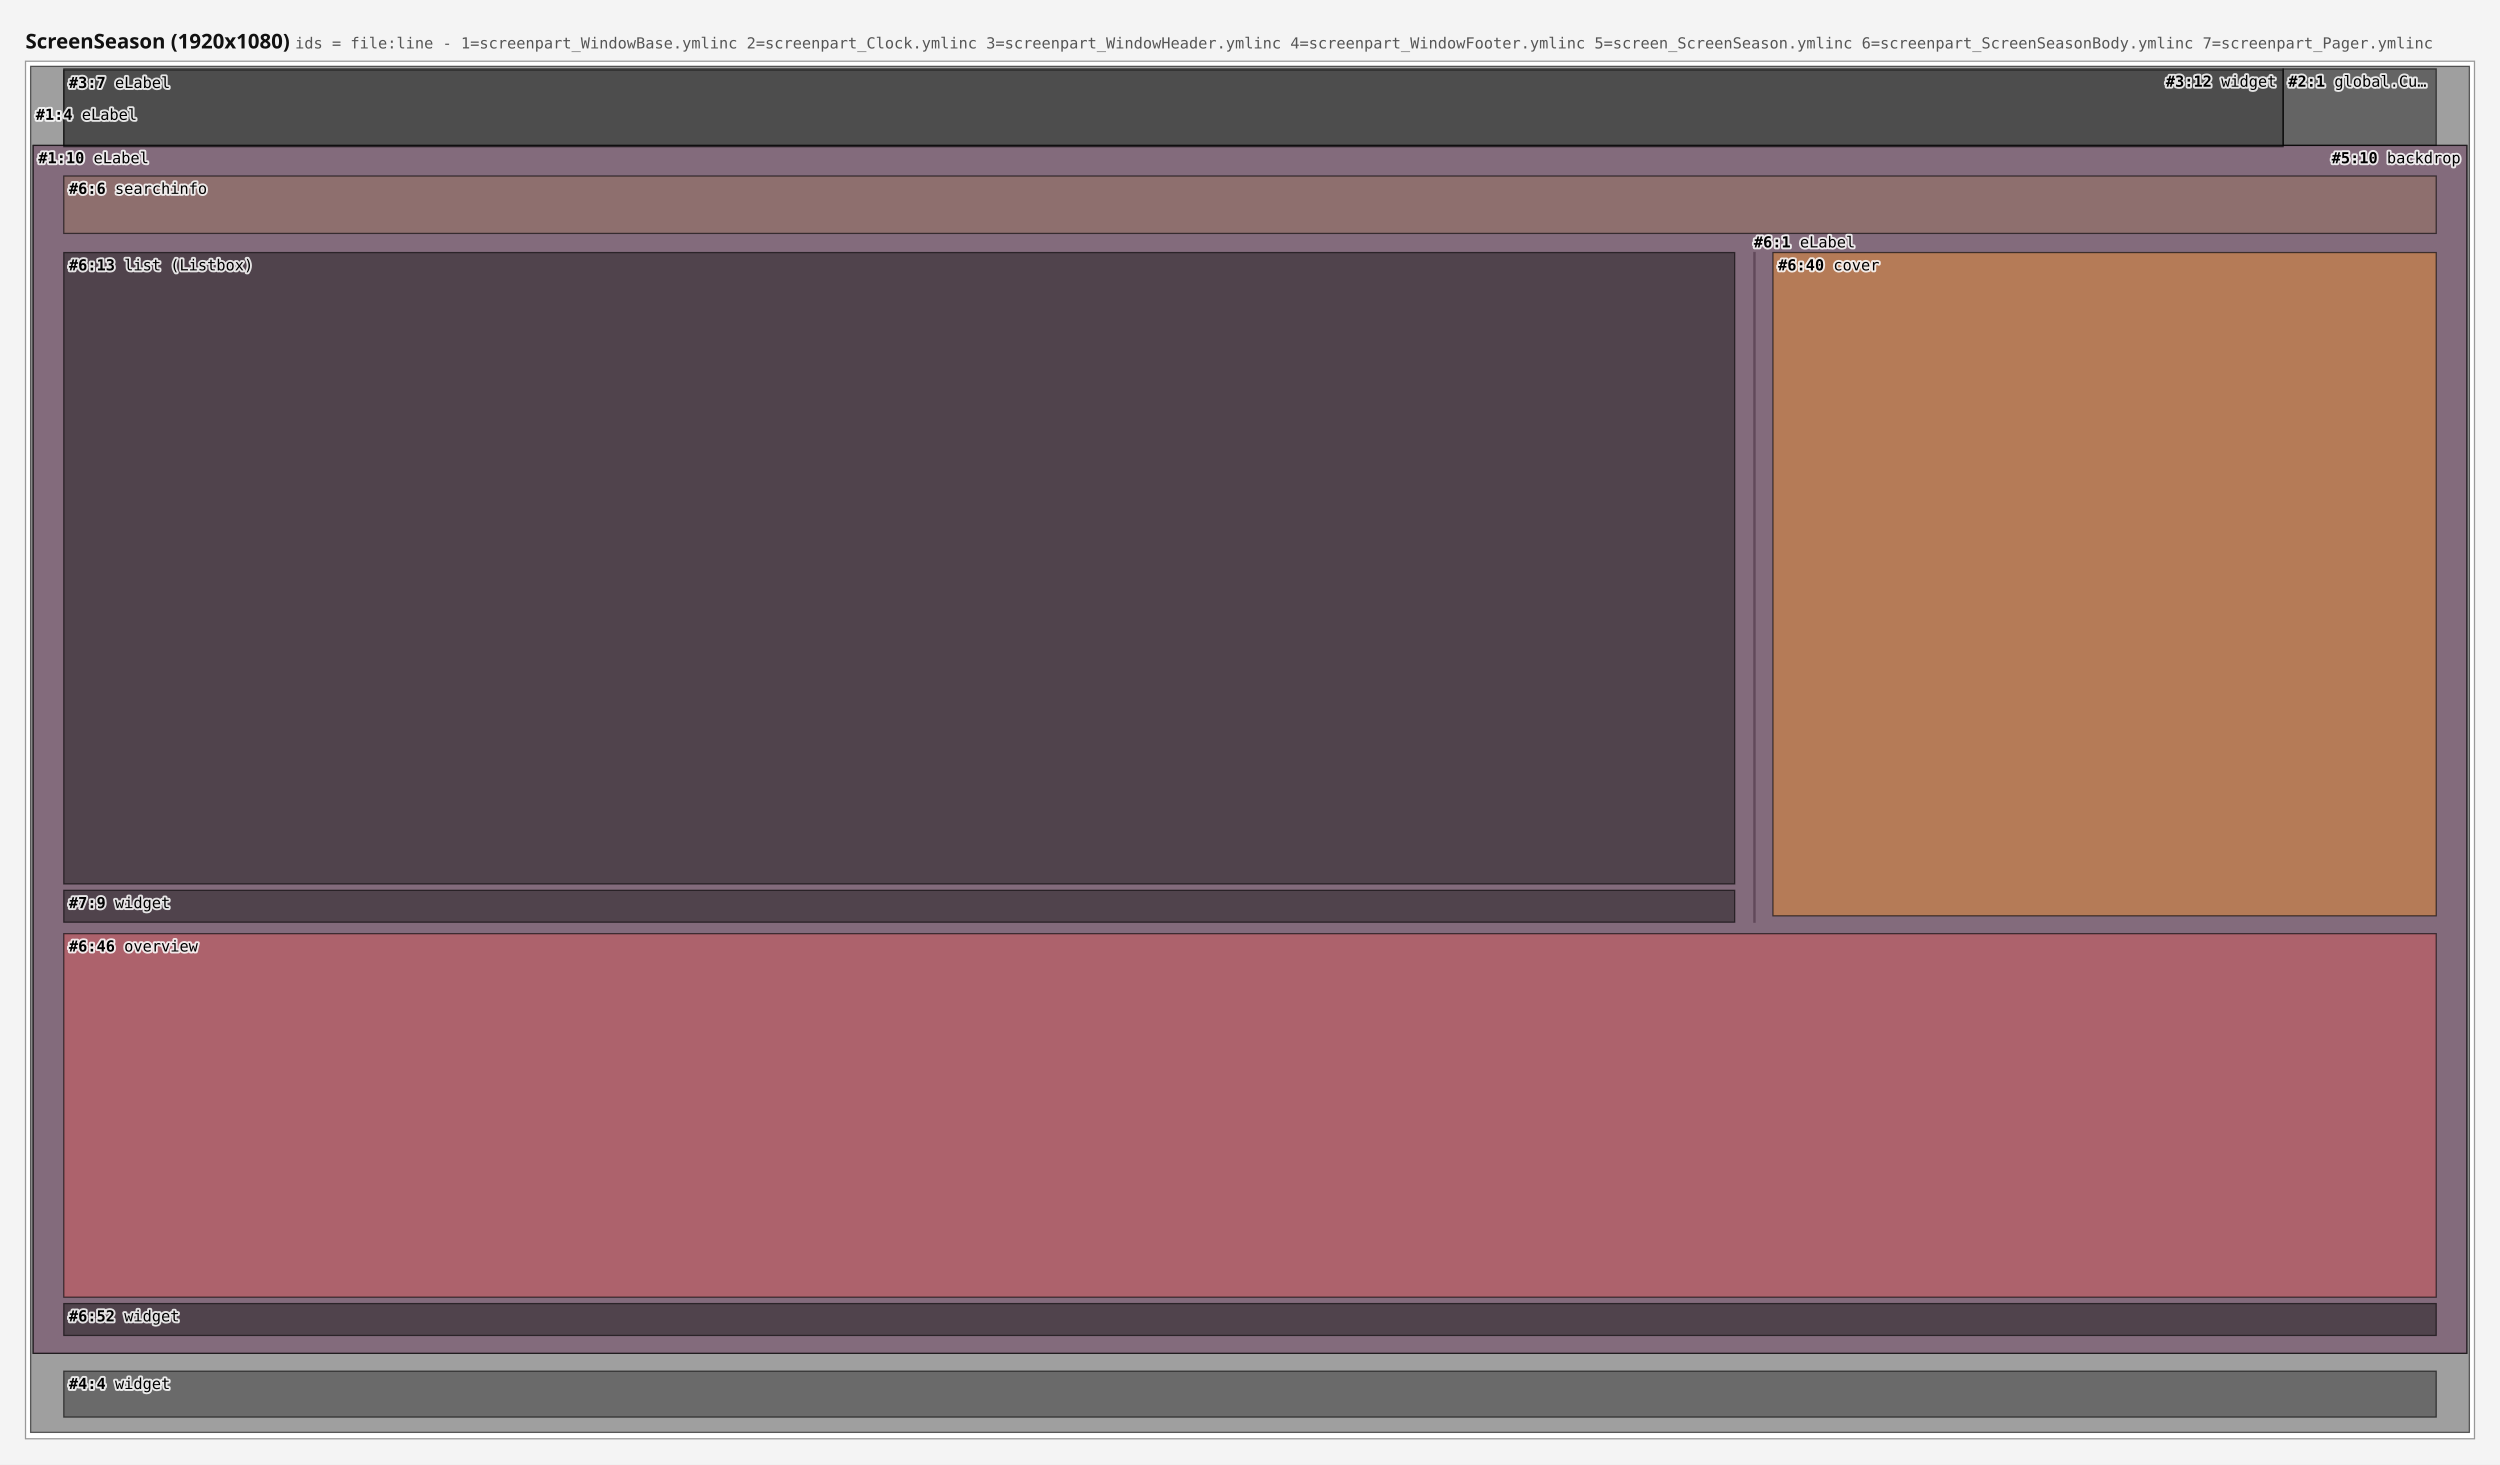
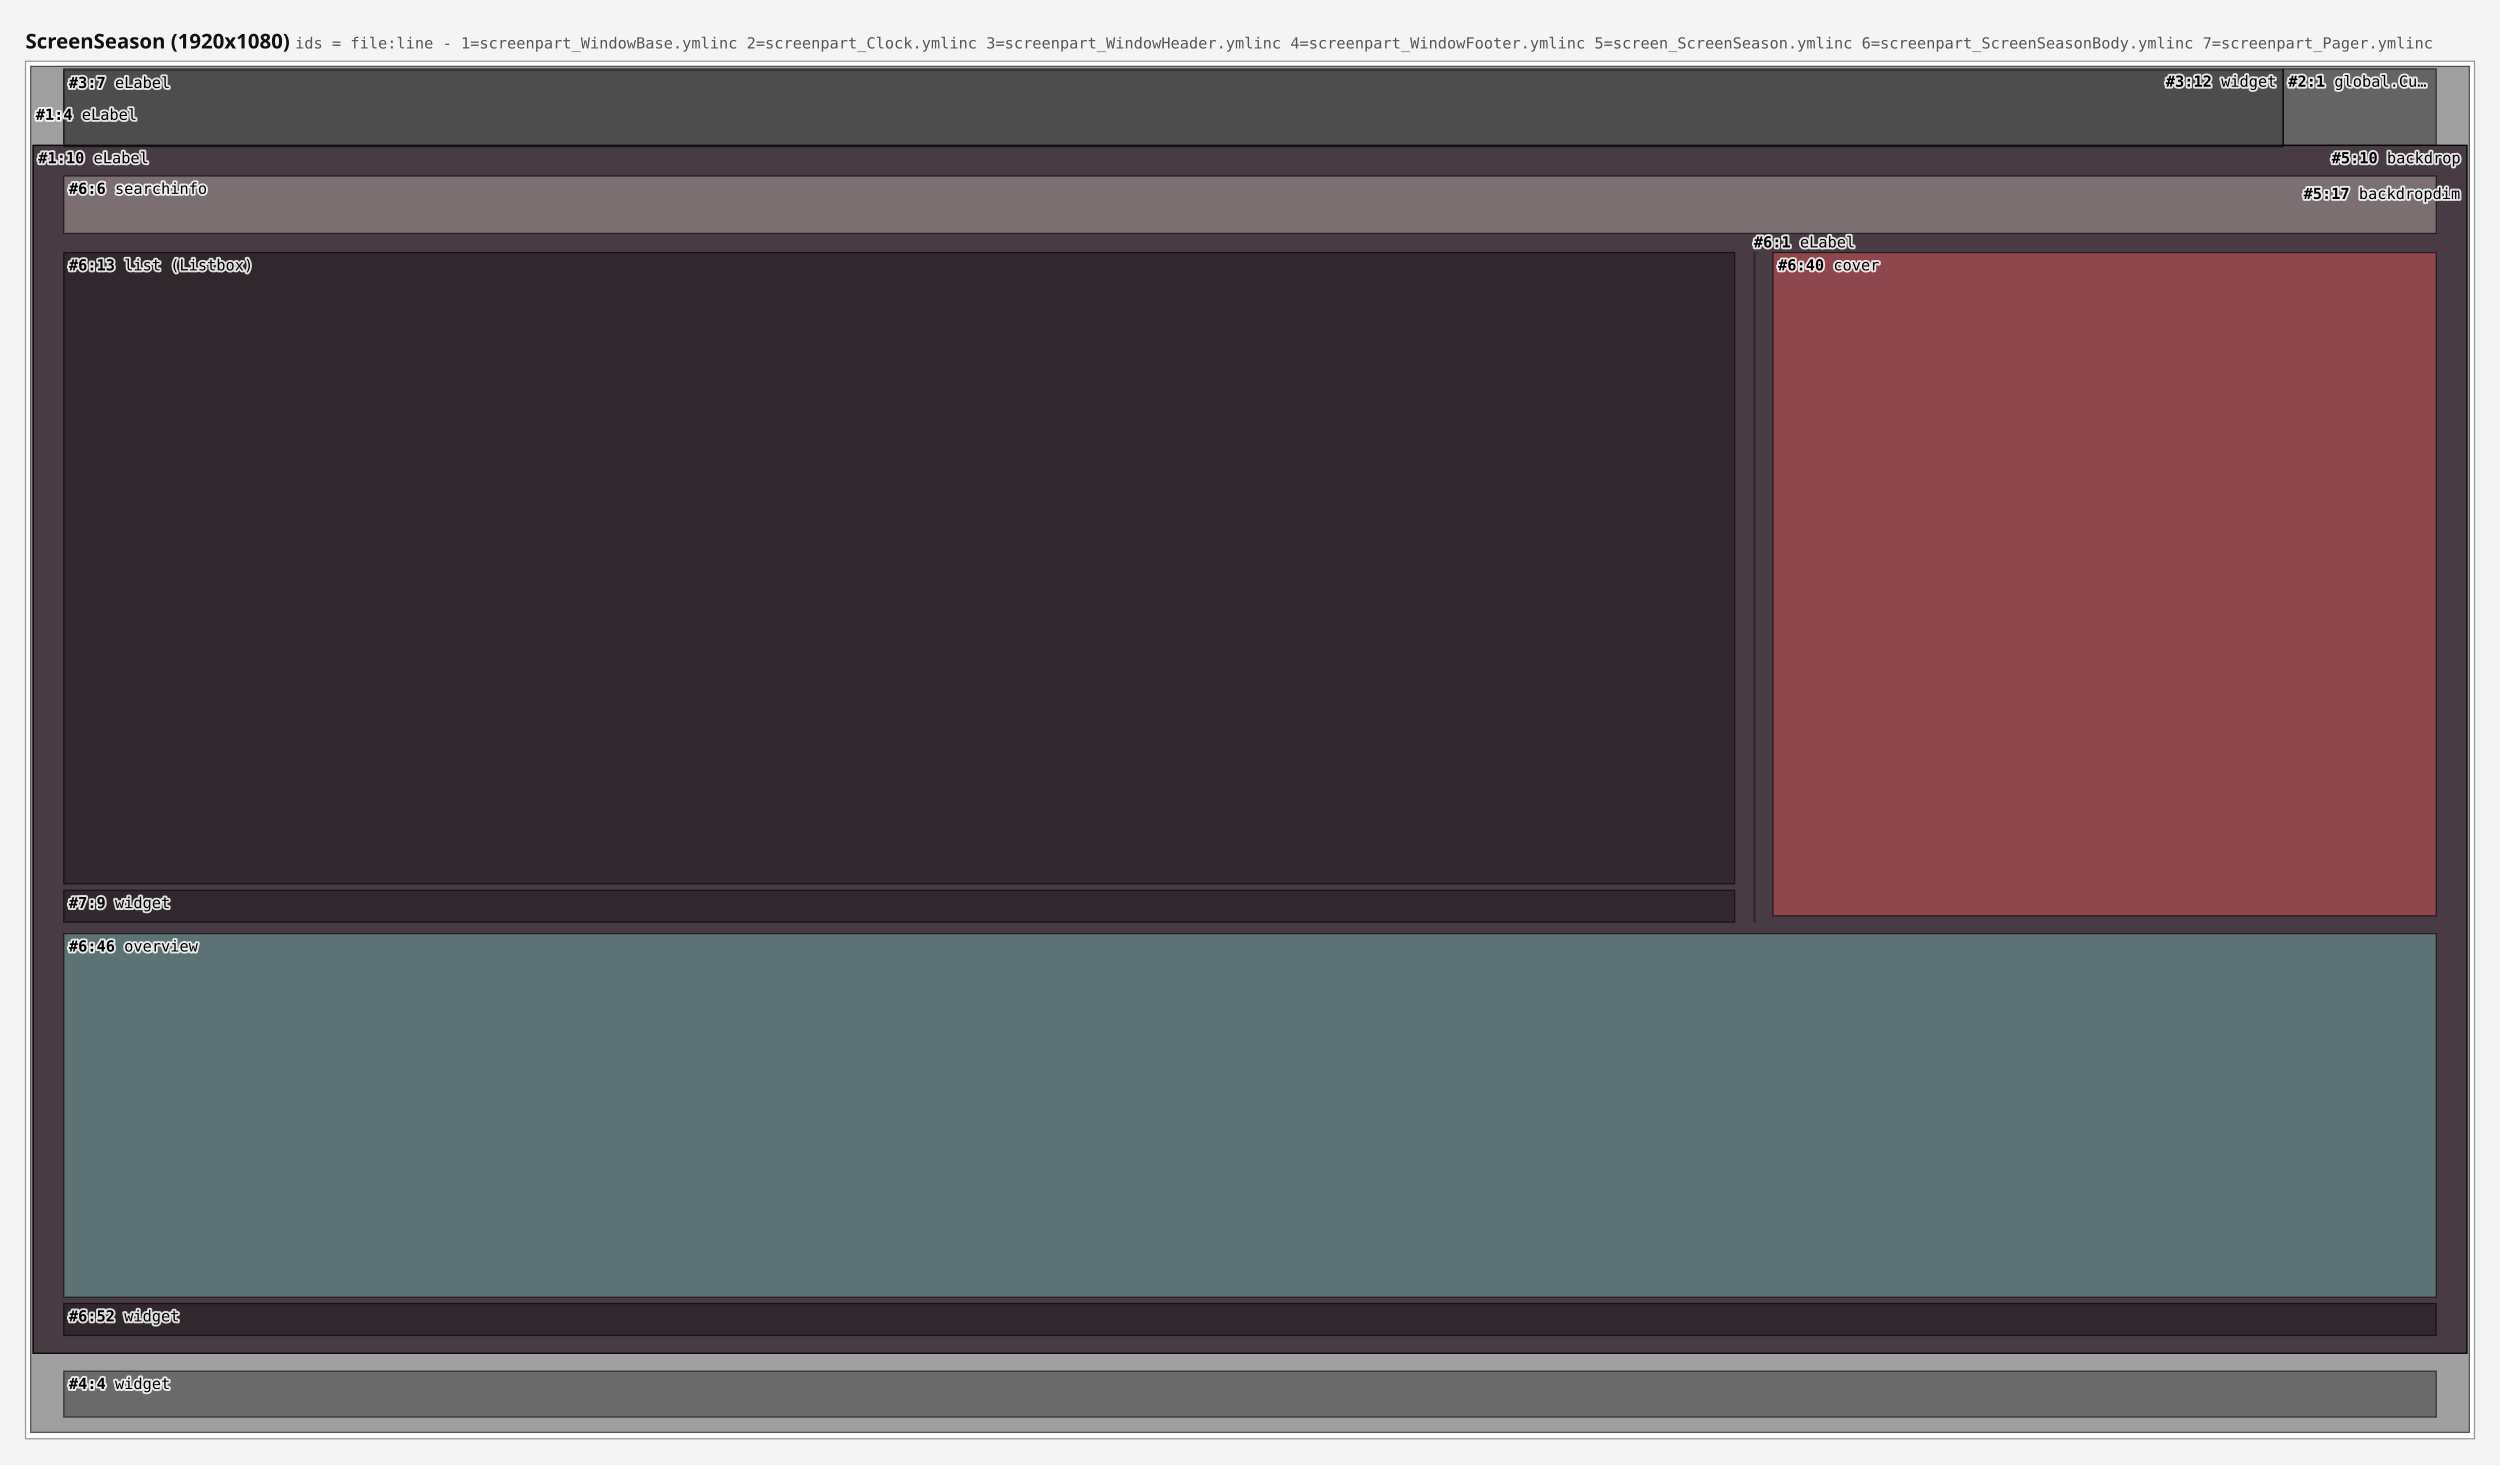
<svg xmlns="http://www.w3.org/2000/svg" width="1960" height="1148" viewBox="0 0 1960 1148">
  <rect x="0" y="0" width="1960" height="1148" fill="#f4f4f4" />
  <text x="20" y="38" font-family="sans-serif" font-size="16" font-weight="bold" fill="#111111">ScreenSeason (1920x1080) <tspan font-family="monospace" font-size="12" font-weight="normal" fill="#555555">ids = file:line - 1=screenpart_WindowBase.ymlinc  2=screenpart_Clock.ymlinc  3=screenpart_WindowHeader.ymlinc  4=screenpart_WindowFooter.ymlinc  5=screen_ScreenSeason.ymlinc  6=screenpart_ScreenSeasonBody.ymlinc  7=screenpart_Pager.ymlinc</tspan>
  </text>
  <g data-screen="0" transform="translate(20,48)">
    <rect x="0" y="0" width="1920" height="1080" fill="#ffffff" stroke="#999999" stroke-width="1" />
    <rect data-ref="0:0" data-src="screenpart_WindowBase.ymlinc:4" x="4" y="4" width="1912" height="1071" fill="#2c2c2c" fill-opacity="0.45" stroke="#000000" stroke-opacity="0.6" stroke-width="1" />
    <rect data-ref="0:1" data-src="screenpart_WindowBase.ymlinc:10" x="6" y="66" width="1908" height="947" fill="#121212" fill-opacity="0.45" stroke="#000000" stroke-opacity="0.6" stroke-width="1" />
-     <rect data-ref="0:7" data-src="screenpart_ScreenSeasonBody.ymlinc:1" x="1355" y="150" width="1" height="525" fill="#424242" fill-opacity="0.45" stroke="#000000" stroke-opacity="0.6" stroke-width="1" />
+     <rect data-ref="0:8" data-src="screenpart_ScreenSeasonBody.ymlinc:1" x="1355" y="150" width="1" height="525" fill="#424242" fill-opacity="0.45" stroke="#000000" stroke-opacity="0.6" stroke-width="1" />
    <rect data-ref="0:6" data-src="screen_ScreenSeason.ymlinc:10" x="6" y="66" width="1908" height="947" fill="#b07aa1" fill-opacity="0.45" stroke="#000000" stroke-opacity="0.6" stroke-width="1" />
-     <rect data-ref="0:8" data-src="screenpart_ScreenSeasonBody.ymlinc:6" x="30" y="90" width="1860" height="45" fill="#9c755f" fill-opacity="0.45" stroke="#000000" stroke-opacity="0.6" stroke-width="1" />
-     <rect data-ref="0:9" data-src="screenpart_ScreenSeasonBody.ymlinc:13" x="30" y="150" width="1310" height="495" fill="#121212" fill-opacity="0.45" stroke="#000000" stroke-opacity="0.6" stroke-width="1" />
-     <rect data-ref="0:10" data-src="screenpart_Pager.ymlinc:9" x="30" y="650" width="1310" height="25" fill="#121212" fill-opacity="0.45" stroke="#000000" stroke-opacity="0.6" stroke-width="1" />
-     <rect data-ref="0:11" data-src="screenpart_ScreenSeasonBody.ymlinc:40" x="1370" y="150" width="520" height="520" fill="#f28e2b" fill-opacity="0.45" stroke="#000000" stroke-opacity="0.6" stroke-width="1" />
-     <rect data-ref="0:12" data-src="screenpart_ScreenSeasonBody.ymlinc:46" x="30" y="684" width="1860" height="285" fill="#e15759" fill-opacity="0.45" stroke="#000000" stroke-opacity="0.6" stroke-width="1" />
-     <rect data-ref="0:13" data-src="screenpart_ScreenSeasonBody.ymlinc:52" x="30" y="974" width="1860" height="25" fill="#121212" fill-opacity="0.45" stroke="#000000" stroke-opacity="0.6" stroke-width="1" />
+     <rect data-ref="0:7" data-src="screen_ScreenSeason.ymlinc:17" x="6" y="66" width="1908" height="947" fill="#000000" fill-opacity="0.45" stroke="#000000" stroke-opacity="0.6" stroke-width="1" />
+     <rect data-ref="0:9" data-src="screenpart_ScreenSeasonBody.ymlinc:6" x="30" y="90" width="1860" height="45" fill="#bab0ac" fill-opacity="0.45" stroke="#000000" stroke-opacity="0.6" stroke-width="1" />
+     <rect data-ref="0:10" data-src="screenpart_ScreenSeasonBody.ymlinc:13" x="30" y="150" width="1310" height="495" fill="#121212" fill-opacity="0.45" stroke="#000000" stroke-opacity="0.6" stroke-width="1" />
+     <rect data-ref="0:11" data-src="screenpart_Pager.ymlinc:9" x="30" y="650" width="1310" height="25" fill="#121212" fill-opacity="0.45" stroke="#000000" stroke-opacity="0.6" stroke-width="1" />
+     <rect data-ref="0:12" data-src="screenpart_ScreenSeasonBody.ymlinc:40" x="1370" y="150" width="520" height="520" fill="#e15759" fill-opacity="0.45" stroke="#000000" stroke-opacity="0.6" stroke-width="1" />
+     <rect data-ref="0:13" data-src="screenpart_ScreenSeasonBody.ymlinc:46" x="30" y="684" width="1860" height="285" fill="#76b7b2" fill-opacity="0.45" stroke="#000000" stroke-opacity="0.6" stroke-width="1" />
+     <rect data-ref="0:14" data-src="screenpart_ScreenSeasonBody.ymlinc:52" x="30" y="974" width="1860" height="25" fill="#121212" fill-opacity="0.45" stroke="#000000" stroke-opacity="0.6" stroke-width="1" />
    <rect data-ref="0:5" data-src="screenpart_WindowFooter.ymlinc:4" x="30" y="1027" width="1860" height="36" fill="#2c2c2c" fill-opacity="0.45" stroke="#000000" stroke-opacity="0.6" stroke-width="1" />
    <rect data-ref="0:3" data-src="screenpart_WindowHeader.ymlinc:7" x="30" y="7" width="1740" height="60" fill="#2c2c2c" fill-opacity="0.45" stroke="#000000" stroke-opacity="0.6" stroke-width="1" />
    <rect data-ref="0:2" data-src="screenpart_Clock.ymlinc:1" x="1770" y="6" width="120" height="60" fill="#1d1d1d" fill-opacity="0.45" stroke="#000000" stroke-opacity="0.6" stroke-width="1" />
    <rect data-ref="0:4" data-src="screenpart_WindowHeader.ymlinc:12" x="30" y="6" width="1740" height="60" fill="#2c2c2c" fill-opacity="0.45" stroke="#000000" stroke-opacity="0.6" stroke-width="1" />
    <g pointer-events="none" font-family="monospace" font-size="12" fill="#000000" stroke="#ffffff" stroke-width="3" stroke-opacity="0.85" stroke-linejoin="round" paint-order="stroke">
      <text x="8" y="46">
        <tspan font-weight="bold">#1:4</tspan> eLabel</text>
      <text x="10" y="80">
        <tspan font-weight="bold">#1:10</tspan> eLabel</text>
      <text x="1355" y="146">
        <tspan font-weight="bold">#6:1</tspan> eLabel</text>
      <text x="1808" y="80">
        <tspan font-weight="bold">#5:10</tspan> backdrop</text>
+       <text x="1786" y="108">
+         <tspan font-weight="bold">#5:17</tspan> backdropdim</text>
      <text x="34" y="104">
        <tspan font-weight="bold">#6:6</tspan> searchinfo</text>
      <text x="34" y="164">
        <tspan font-weight="bold">#6:13</tspan> list (Listbox)</text>
      <text x="34" y="664">
        <tspan font-weight="bold">#7:9</tspan> widget</text>
      <text x="1374" y="164">
        <tspan font-weight="bold">#6:40</tspan> cover</text>
      <text x="34" y="698">
        <tspan font-weight="bold">#6:46</tspan> overview</text>
      <text x="34" y="988">
        <tspan font-weight="bold">#6:52</tspan> widget</text>
      <text x="34" y="1041">
        <tspan font-weight="bold">#4:4</tspan> widget</text>
      <text x="34" y="21">
        <tspan font-weight="bold">#3:7</tspan> eLabel</text>
      <text x="1774" y="20">
        <tspan font-weight="bold">#2:1</tspan> global.Cu…</text>
      <text x="1678" y="20">
        <tspan font-weight="bold">#3:12</tspan> widget</text>
    </g>
  </g>
</svg>
